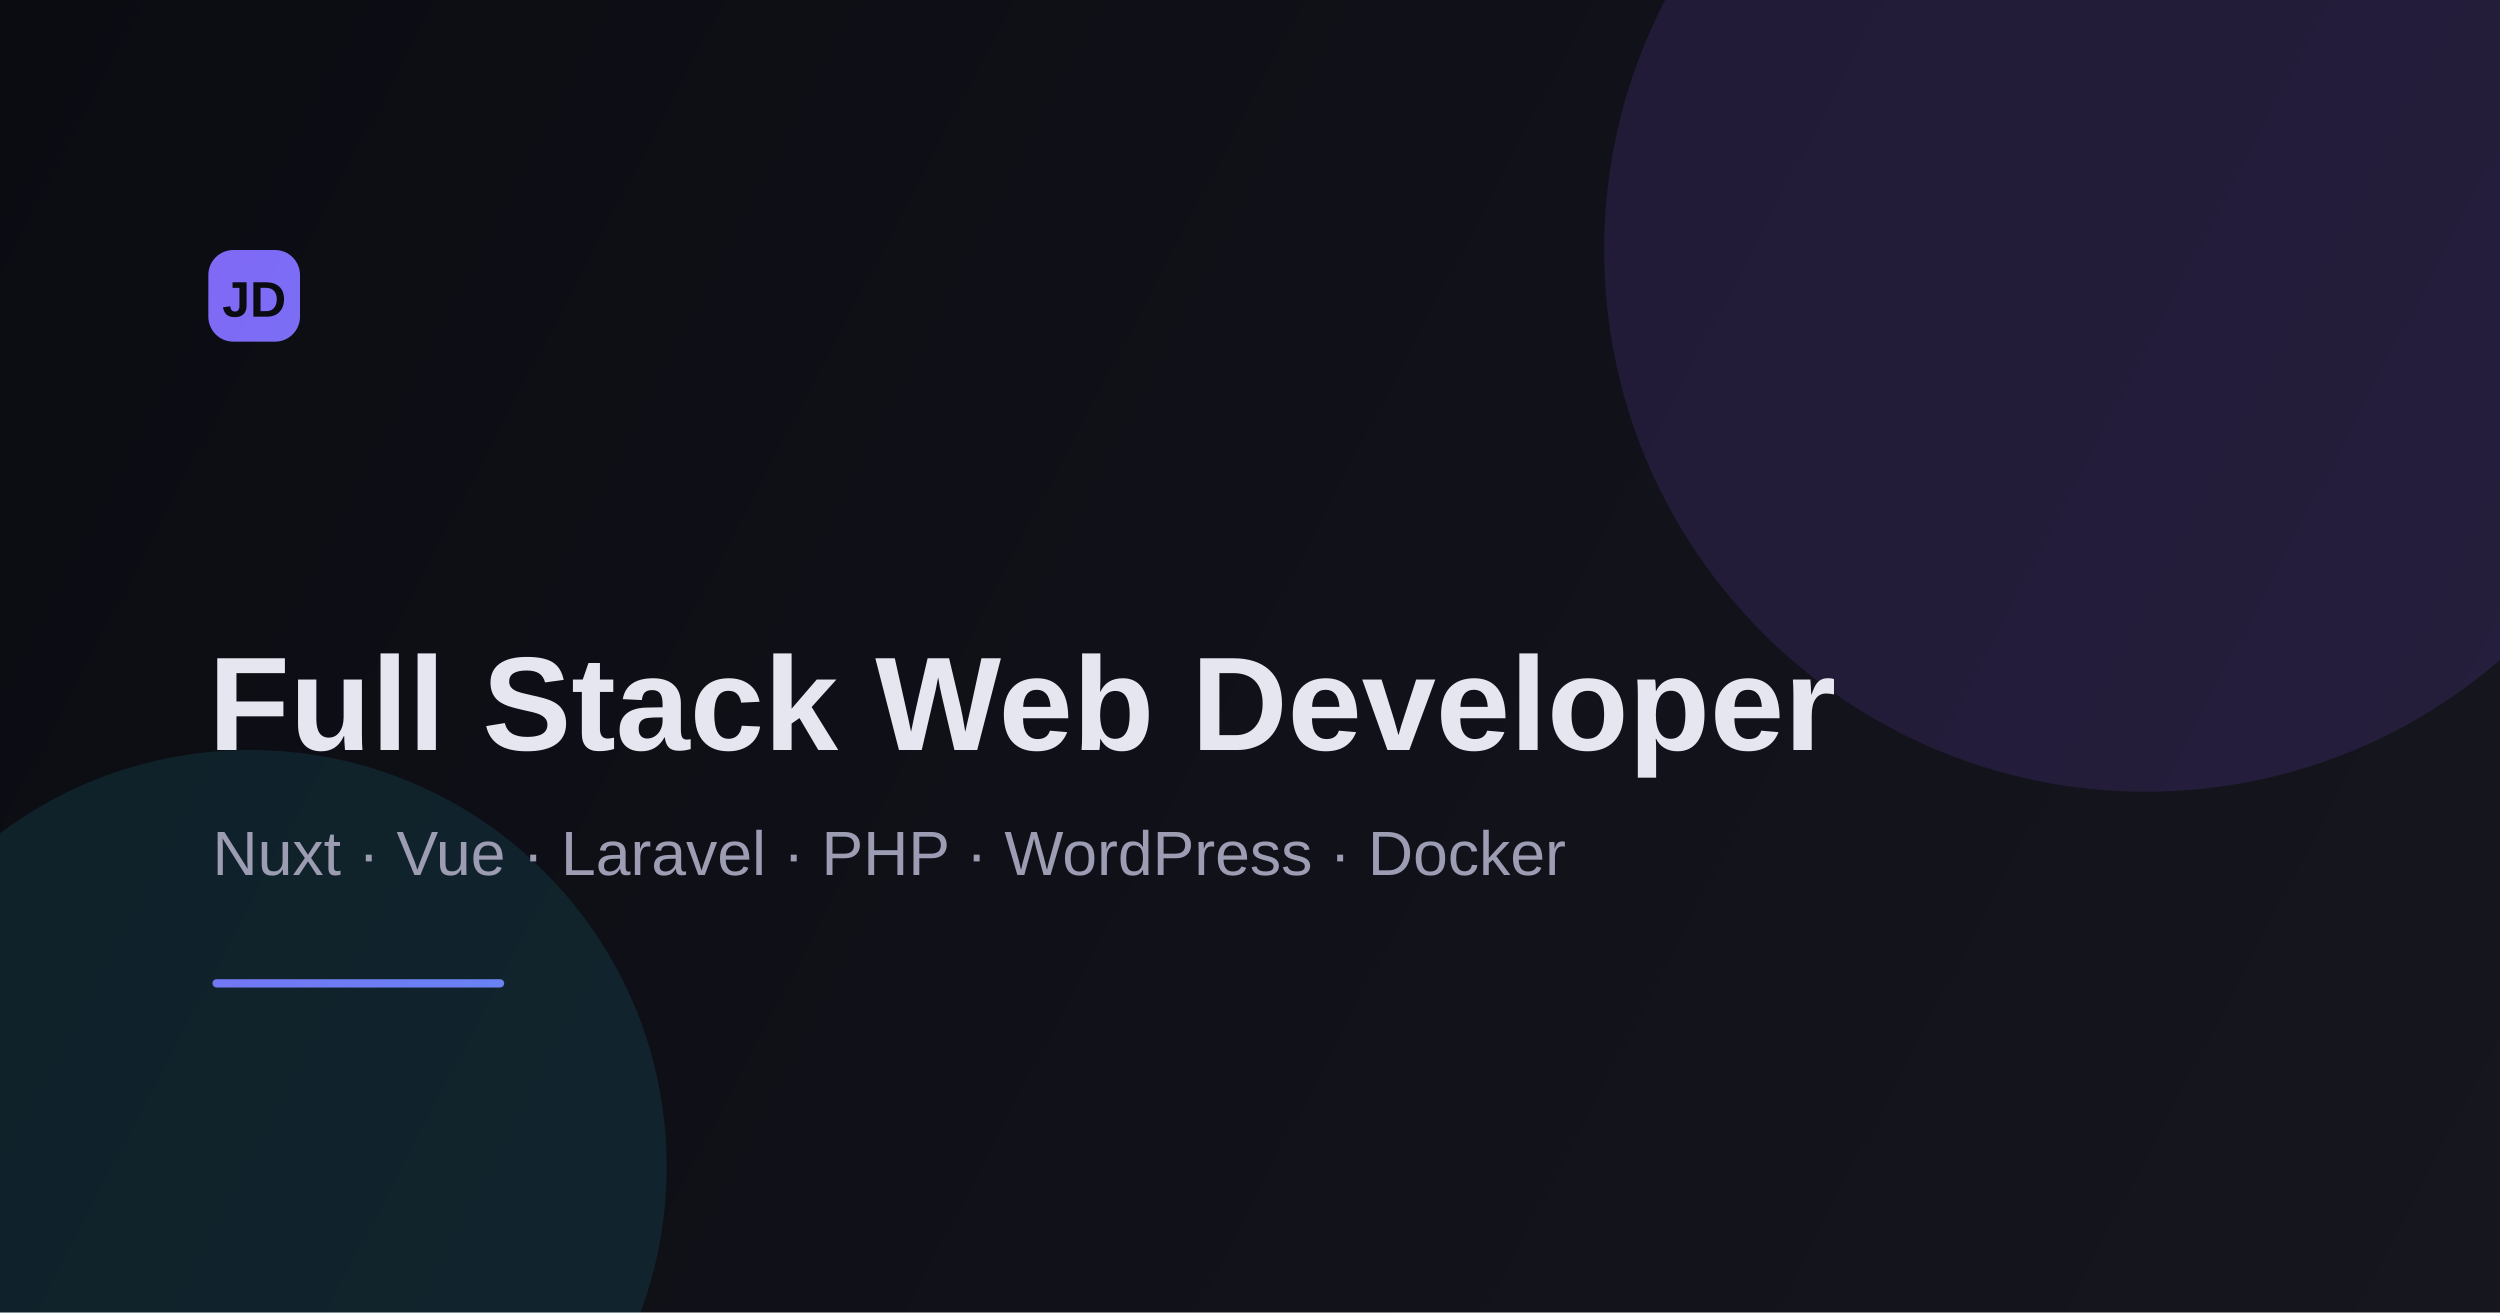
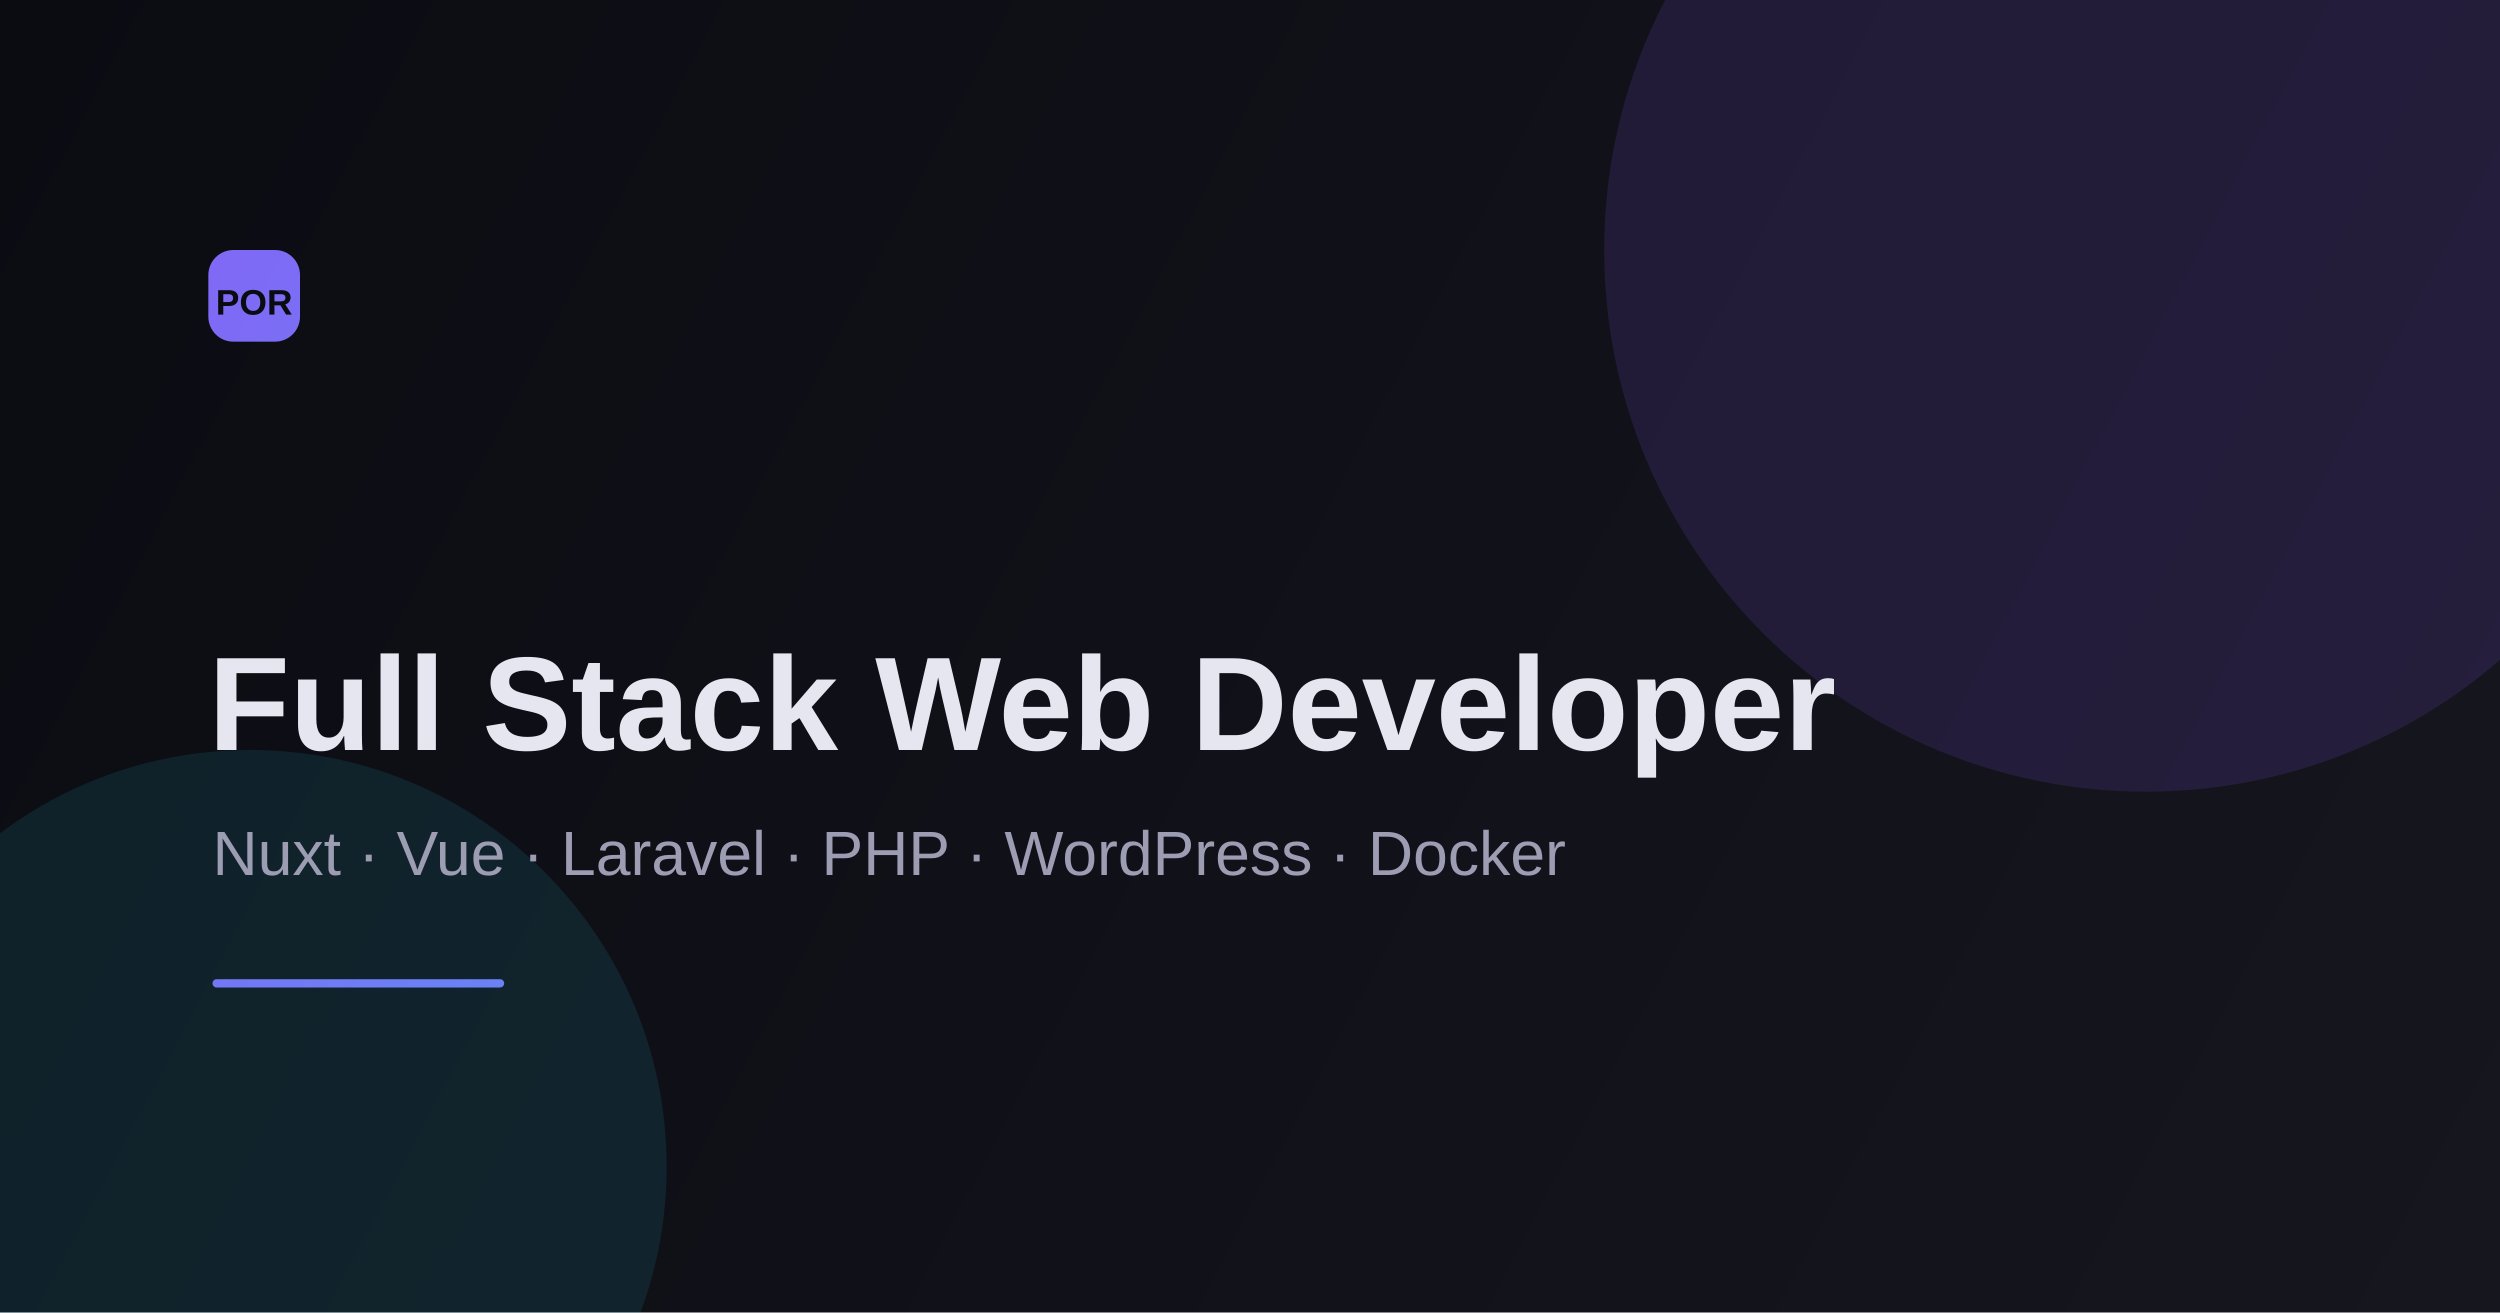
<svg xmlns="http://www.w3.org/2000/svg" width="1200" height="630" viewBox="0 0 1200 630" fill="none">
  <defs>
    <linearGradient id="bg" x1="0" y1="0" x2="1200" y2="630" gradientUnits="userSpaceOnUse">
      <stop stop-color="#0b0b12" />
      <stop offset="1" stop-color="#16161f" />
    </linearGradient>
    <linearGradient id="a" x1="0" y1="0" x2="1200" y2="630" gradientUnits="userSpaceOnUse">
      <stop stop-color="#8b5cf6" />
      <stop offset="1" stop-color="#22d3ee" />
    </linearGradient>
  </defs>
  <rect width="1200" height="630" fill="url(#bg)" />
  <circle cx="1030" cy="120" r="260" fill="#8b5cf6" fill-opacity="0.14" />
  <circle cx="120" cy="560" r="200" fill="#22d3ee" fill-opacity="0.10" />
  <rect x="100" y="120" width="44" height="44" rx="12" fill="url(#a)" />
-   <text x="122" y="152" text-anchor="middle" fill="#0b0b12" font-family="Arial, sans-serif" font-size="24" font-weight="bold">JD</text>
+   <text x="122" y="151" text-anchor="middle" fill="#0b0b12" font-family="Arial, sans-serif" font-size="17" font-weight="bold">POR</text>
  <text x="100" y="360" fill="#e6e6f0" font-family="Arial, sans-serif" font-size="64" font-weight="bold">Full Stack Web Developer</text>
  <text x="102" y="420" fill="#9c9cb3" font-family="Arial, sans-serif" font-size="30">Nuxt · Vue · Laravel · PHP · WordPress · Docker</text>
  <rect x="102" y="470" width="140" height="4" rx="2" fill="url(#a)" />
</svg>
